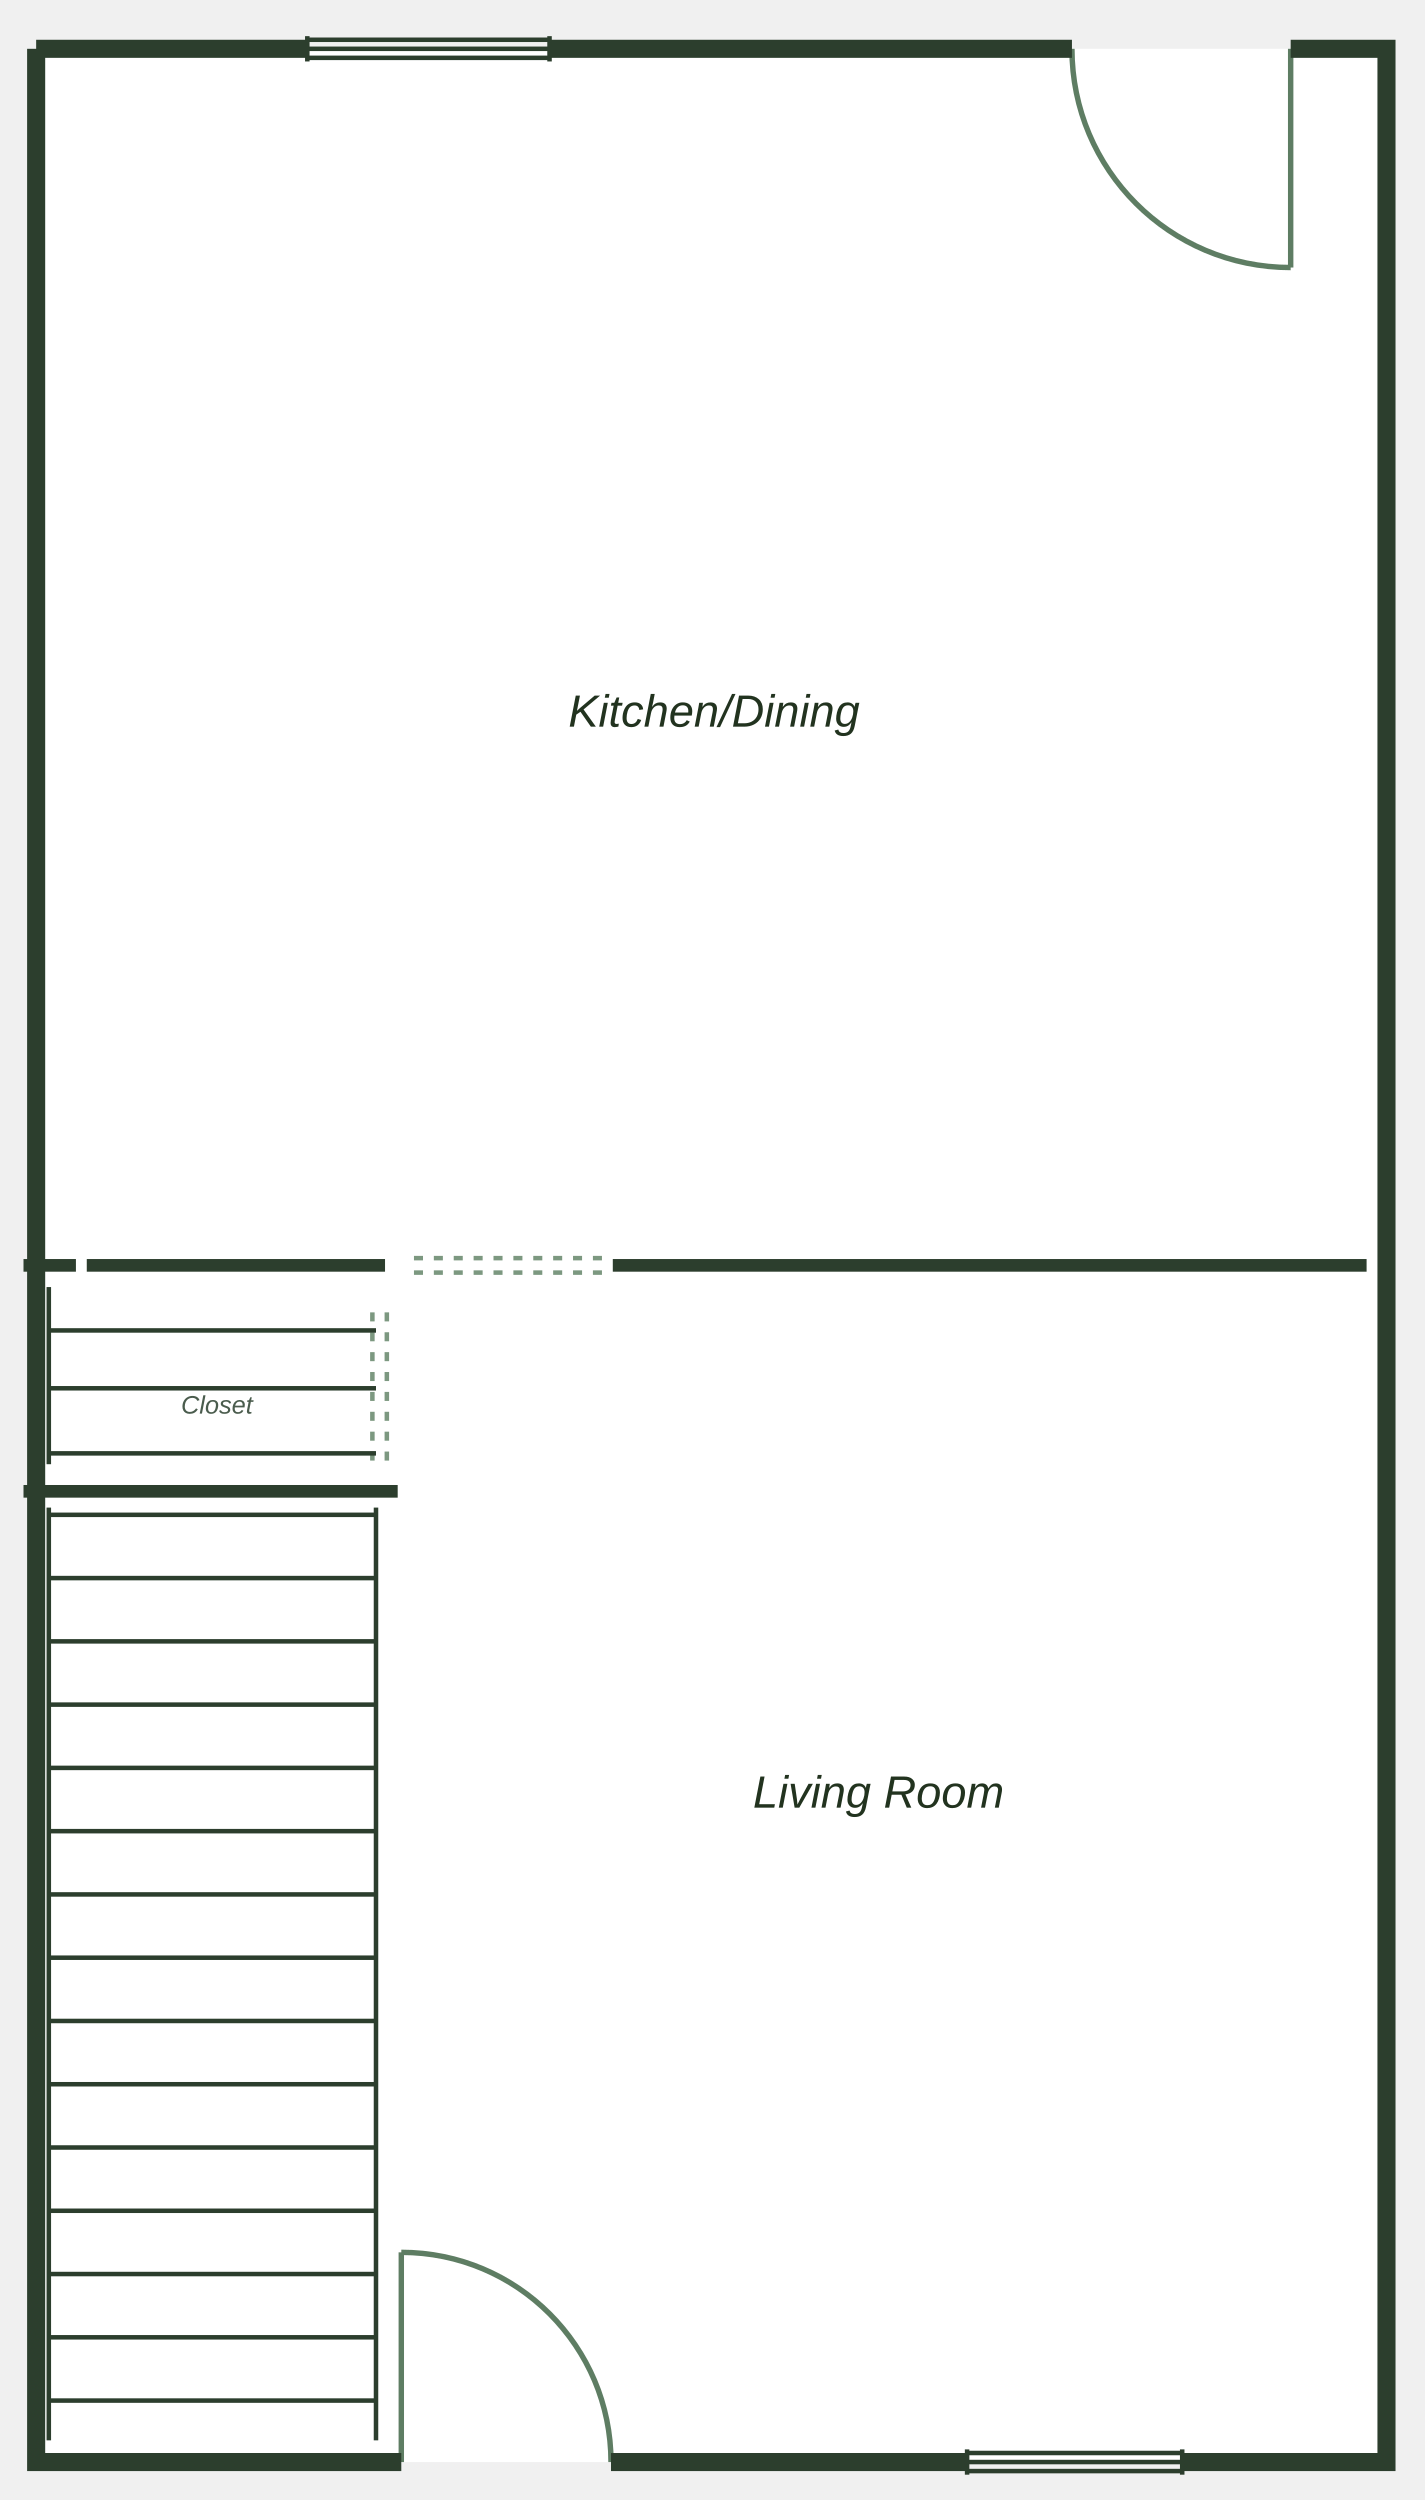
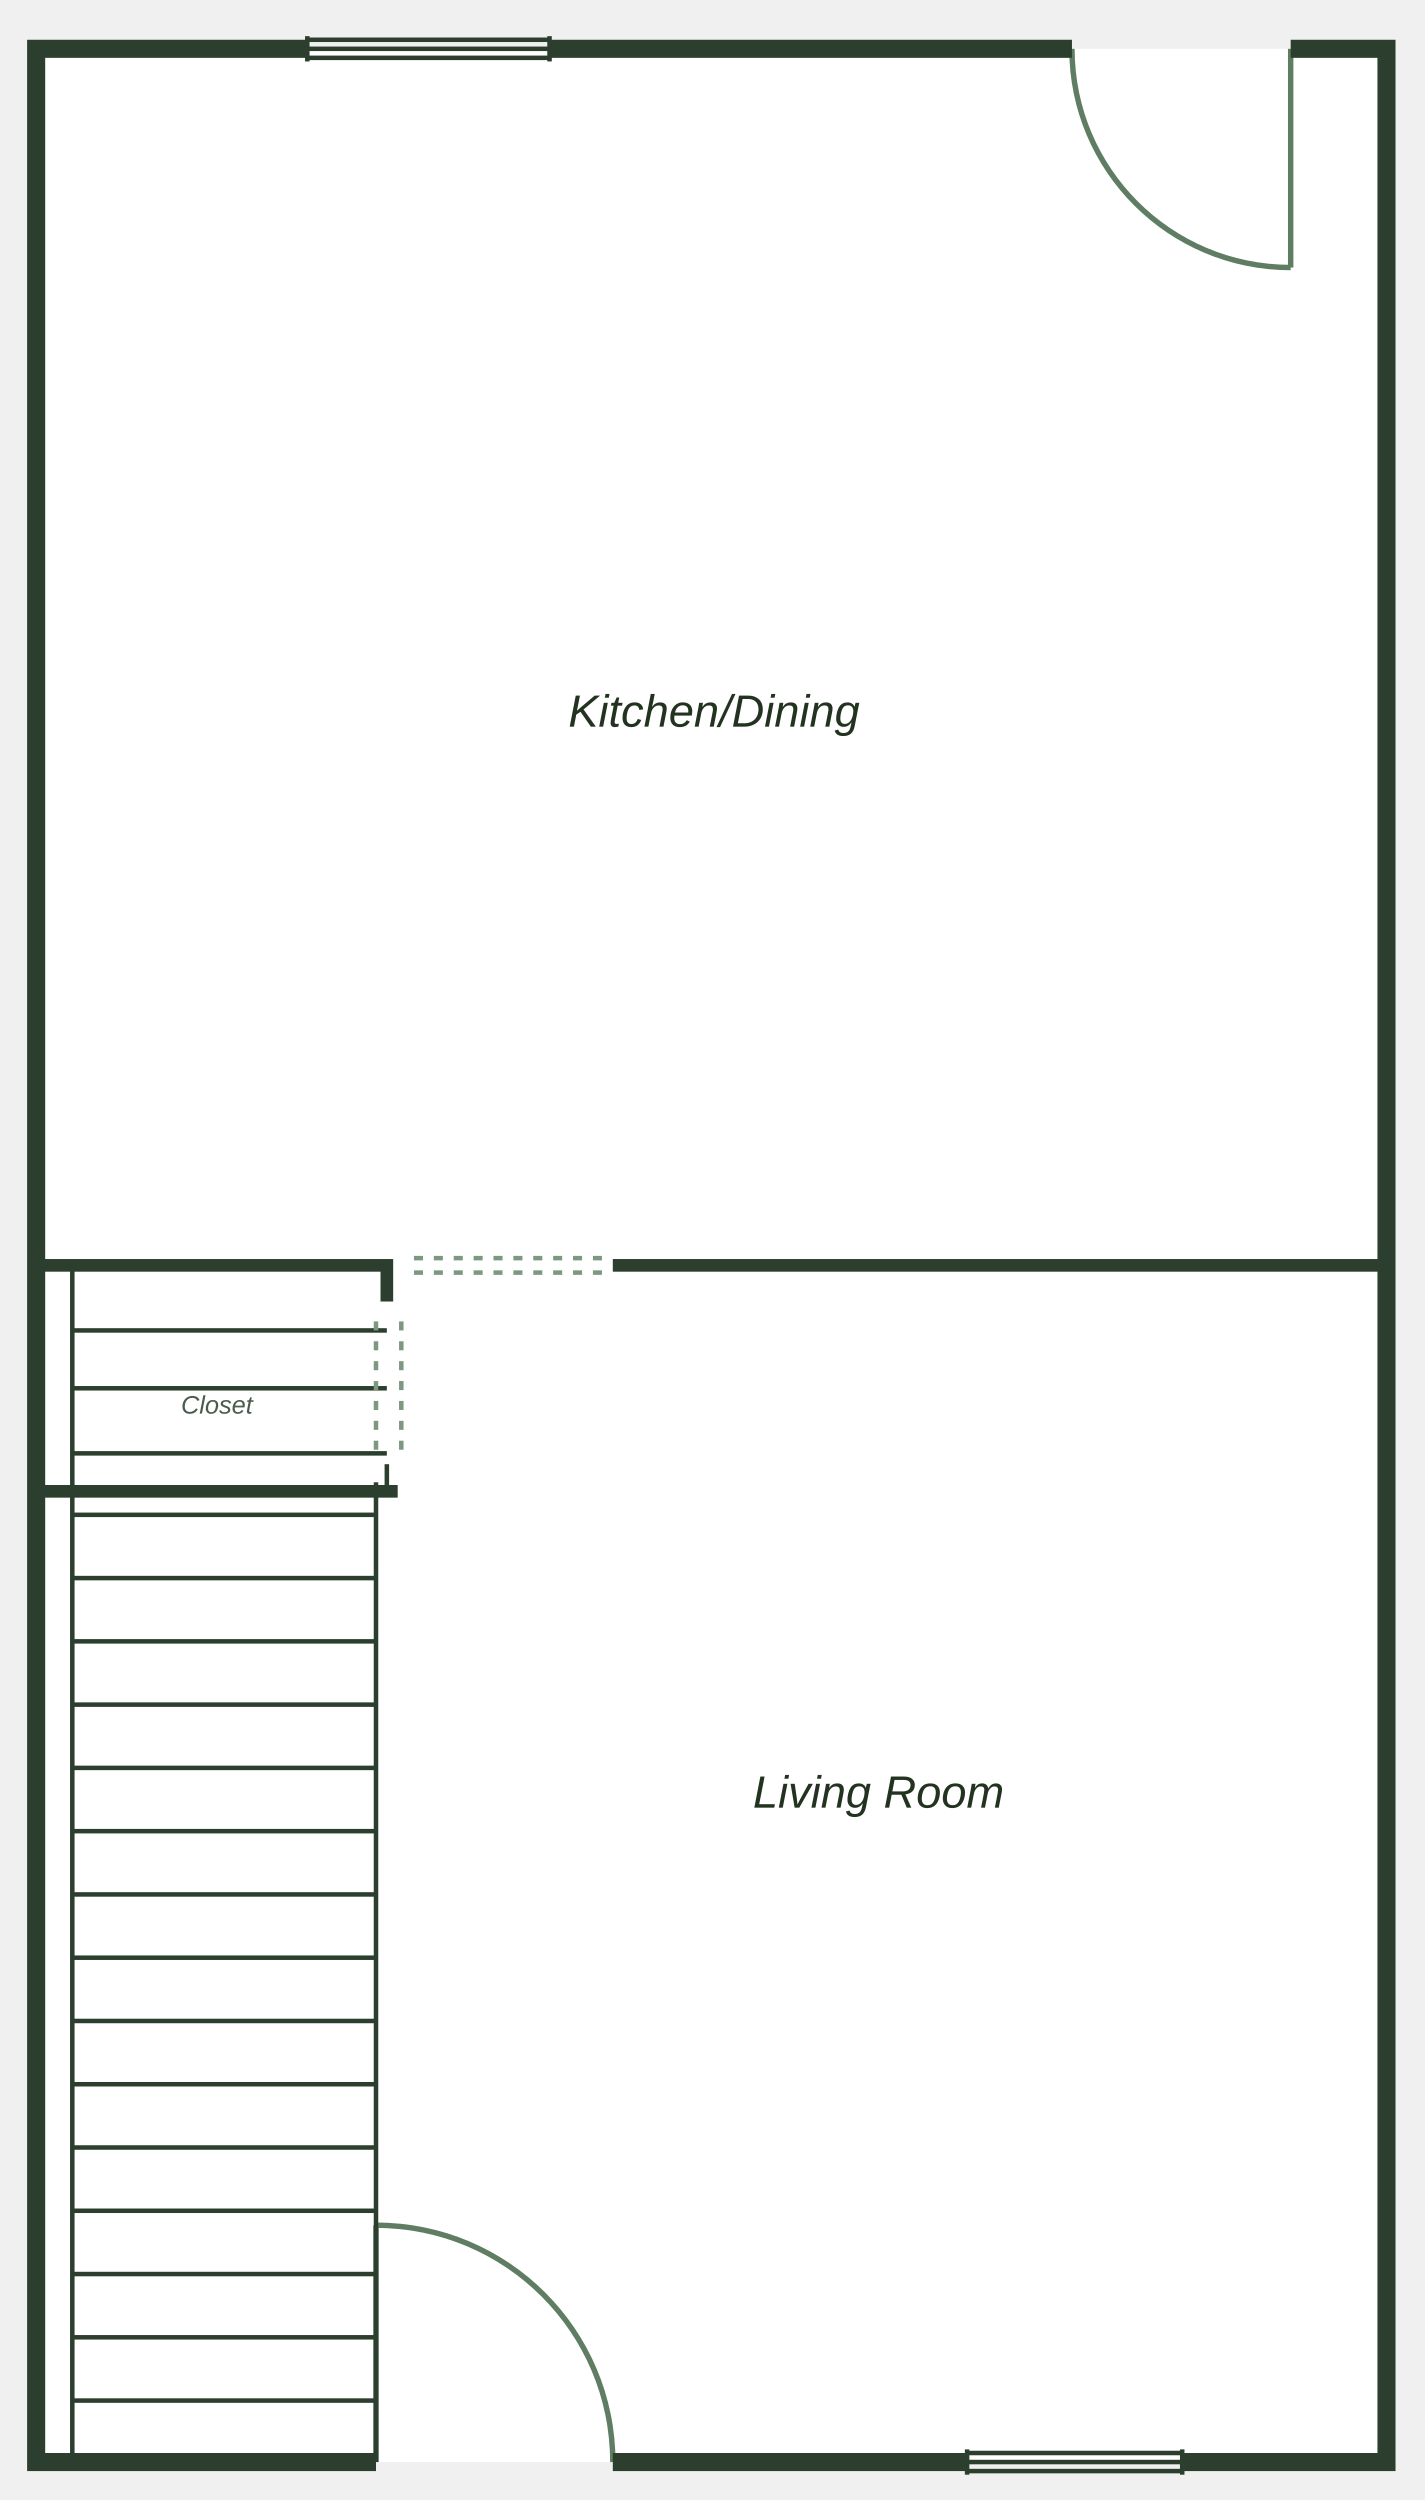
<svg xmlns="http://www.w3.org/2000/svg" width="788" height="1383" viewBox="0 0 788 1383" preserveAspectRatio="xMidYMid meet" role="img" aria-label="Indian Head Village two-bedroom townhouse main-level floor plan">
  <defs>
    <style>
    .fp{fill:#FFFFFF}
    .w{fill:none;stroke:#2C3E2D;stroke-width:7;stroke-linecap:butt}
    .wo{fill:none;stroke:#2C3E2D;stroke-width:10;stroke-linecap:butt}
    .d{fill:none;stroke:#7C9880;stroke-width:2.5;stroke-dasharray:5 6}
    .arc{fill:none;stroke:#5E7D63;stroke-width:3}
    .win{fill:none;stroke:#2C3E2D;stroke-width:2.5}
    .st{fill:none;stroke:#2C3E2D;stroke-width:2.5}
    .rm{fill:#22331F;font-family:'Helvetica Neue',Arial,sans-serif;font-size:25px;font-style:italic;text-anchor:middle}
    .cl{fill:#4A5C4D;font-family:'Helvetica Neue',Arial,sans-serif;font-size:18px;font-style:italic;text-anchor:middle}
    .sm{fill:#4A5C4D;font-family:'Helvetica Neue',Arial,sans-serif;font-size:14px;font-style:italic;text-anchor:middle}
  </style>
  </defs>
  <rect class="fp" x="20" y="27" width="747" height="1335" />
-   <path class="w" d="M13,700 H42 M48,700 H213 M339,700 H756 M13,825 H220" />
-   <path class="d" d="M229,696 H334 M229,704 H334 M206,726 V812 M214,726 V812" />
+   <path class="w" d="M20,700 L214,700 L214,720 M339,700 L767,700 M20,825 L220,825" />
+   <path class="d" d="M229,696 H334 M229,704 H334" />
  <path class="win" d="M170,22 H304 M170,27 H304 M170,32 H304 M170,20 V34 M304,20 V34" />
  <path class="arc" d="M714,27 V148 M593,27 A121,121 0 0 0 714,148" />
-   <path class="arc" d="M222,1362 V1246 M222,1246 A116,116 0 0 1 338,1362" />
+   <path class="arc" d="M208,1362 V1231 M339,1362 A131,131 0 0 0 208,1231" />
  <path class="win" d="M535,1357 H654 M535,1362 H654 M535,1367 H654 M535,1355 V1369 M654,1355 V1369" />
-   <path class="st" d="M27,712 V810 M27,736 H208 M27,768 H208 M27,804 H208" />
-   <path class="st" d="M27,834 V1350 M208,834 V1350 M27,838 H208 M27,873 H208 M27,908 H208 M27,943 H208 M27,978 H208 M27,1013 H208 M27,1048 H208 M27,1083 H208 M27,1118 H208 M27,1153 H208 M27,1188 H208 M27,1223 H208 M27,1258 H208 M27,1293 H208 M27,1328 H208" />
-   <path class="wo" d="M20,27 H170 M304,27 H593 M714,27 H767 V1362 H654 M535,1362 H338 M222,1362 H20 V27" />
+   <path class="st" d="M40,700 V825 M214,700 V712 M214,810 V825 M40,736 H214 M40,768 H214 M40,804 H214" />
+   <path class="st" d="M40,825 V1362 M208,825 V1362 M40,838 H208 M40,873 H208 M40,908 H208 M40,943 H208 M40,978 H208 M40,1013 H208 M40,1048 H208 M40,1083 H208 M40,1118 H208 M40,1153 H208 M40,1188 H208 M40,1223 H208 M40,1258 H208 M40,1293 H208 M40,1328 H208" />
+   <path class="d" d="M208.0,731 V805" />
+   <path class="d" d="M222.0,731 V805" />
+   <path class="st" d="M208,820 V825" />
+   <path class="wo" d="M20,27 H170 M304,27 H593 M714,27 H767 V1362 H654 M535,1362 H339 M208,1362 H20 V27 H30" />
  <text class="rm" x="395" y="402">Kitchen/Dining</text>
  <text class="rm" x="486" y="1000">Living Room</text>
  <text class="sm" x="120" y="782">Closet</text>
</svg>
